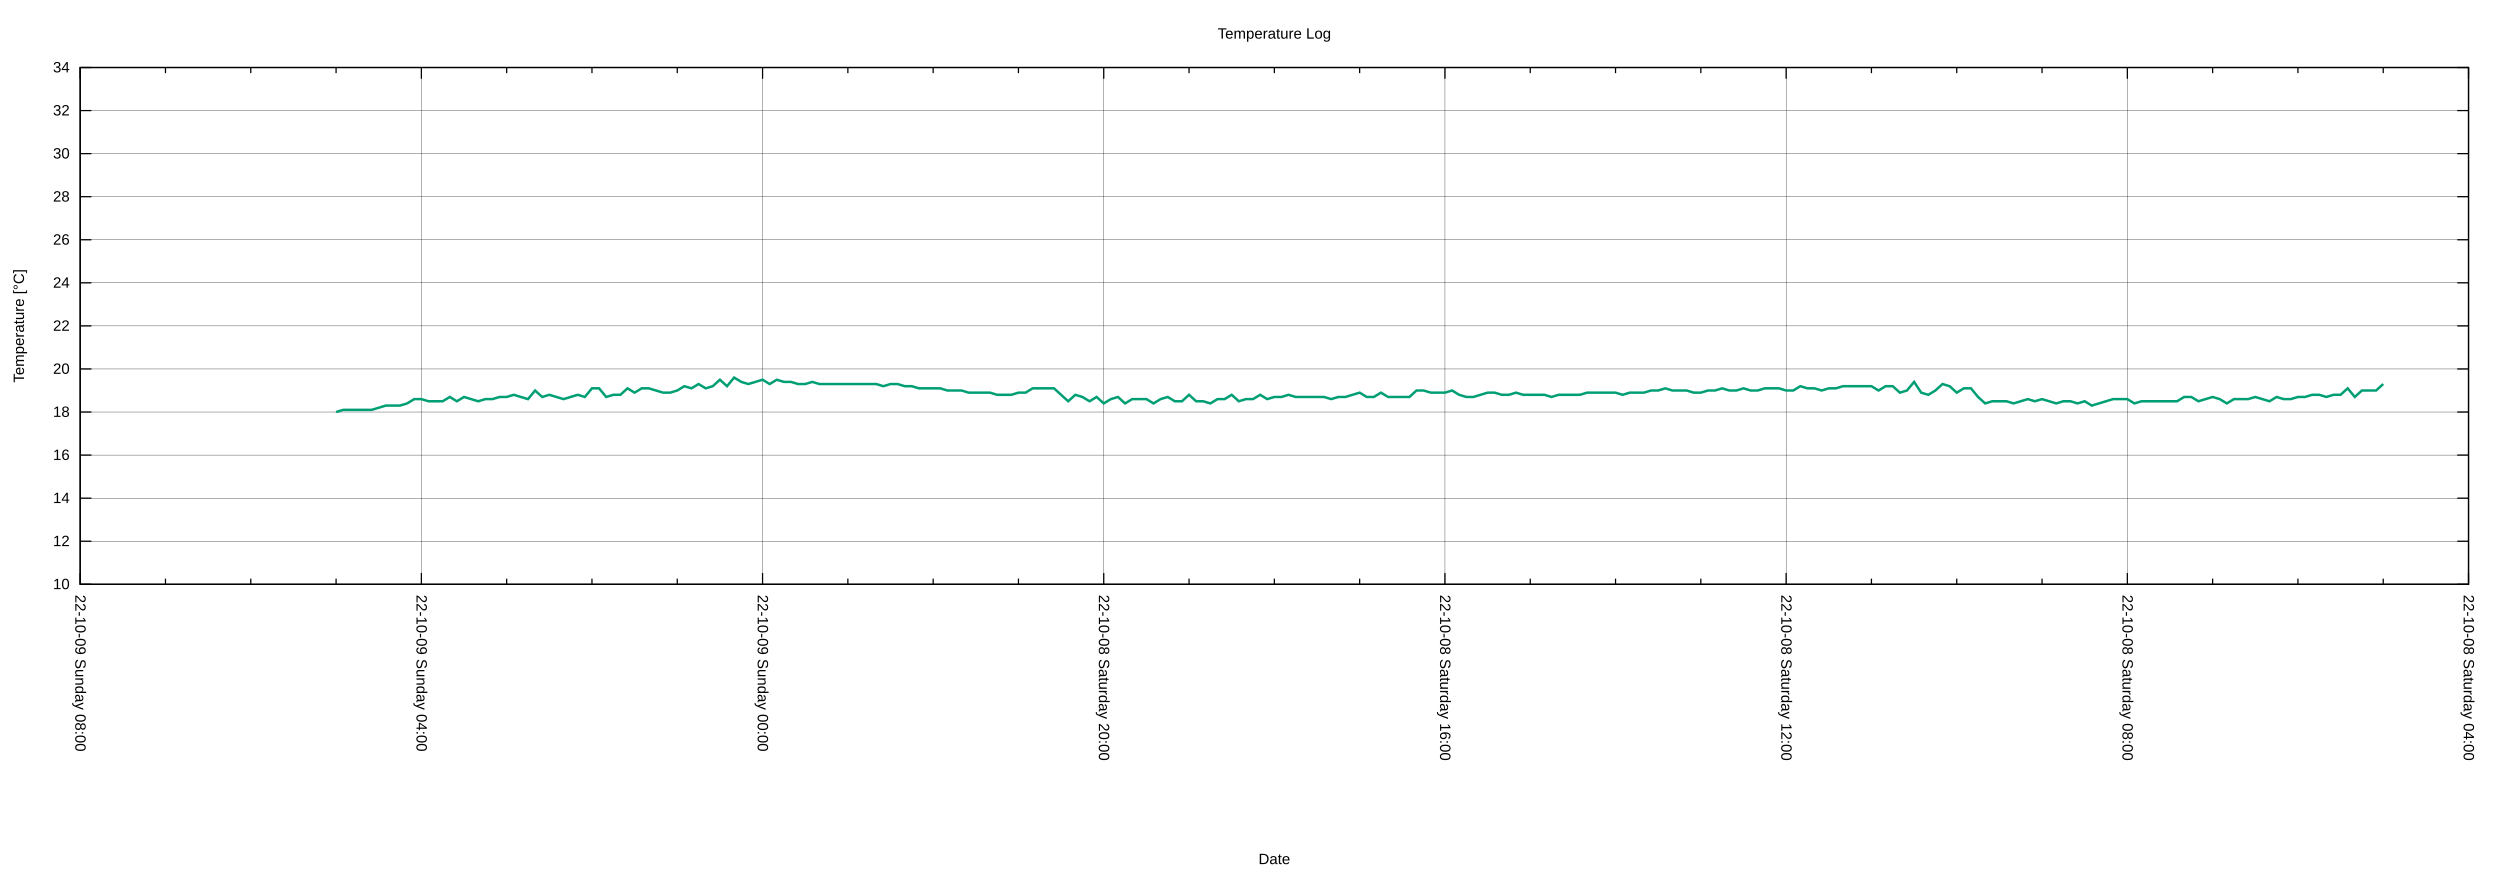
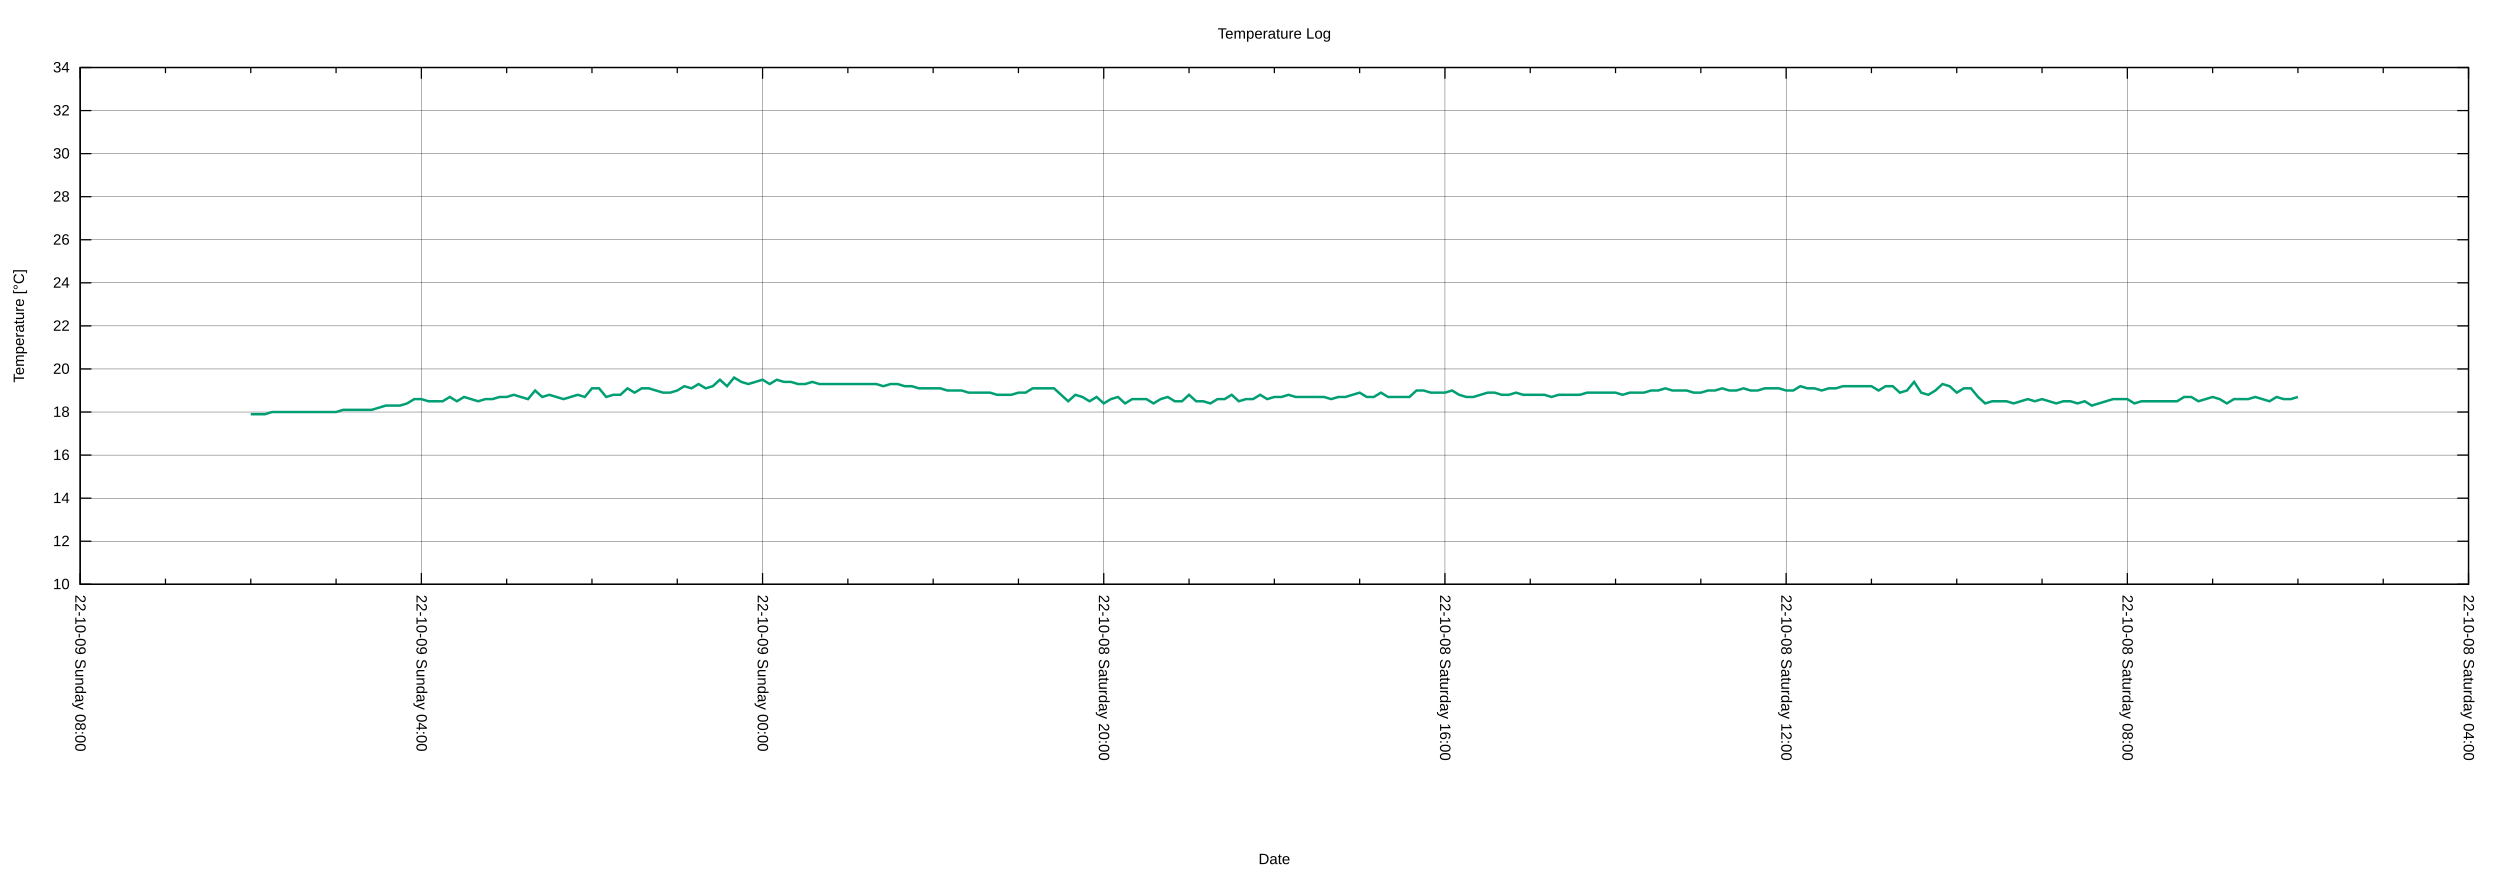
<svg xmlns="http://www.w3.org/2000/svg" xmlns:xlink="http://www.w3.org/1999/xlink" width="2000" height="700" viewBox="0 0 2000 700">
  <g id="gnuplot_canvas">
    <rect x="0" y="0" width="2000" height="700" fill="none" />
    <defs>
      <circle id="gpDot" r="0.5" stroke-width="0.5" stroke="currentColor" />
      <path id="gpPt0" stroke-width="0.222" stroke="currentColor" d="M-1,0 h2 M0,-1 v2" />
      <path id="gpPt1" stroke-width="0.222" stroke="currentColor" d="M-1,-1 L1,1 M1,-1 L-1,1" />
      <path id="gpPt2" stroke-width="0.222" stroke="currentColor" d="M-1,0 L1,0 M0,-1 L0,1 M-1,-1 L1,1 M-1,1 L1,-1" />
      <rect id="gpPt3" stroke-width="0.222" stroke="currentColor" x="-1" y="-1" width="2" height="2" />
      <rect id="gpPt4" stroke-width="0.222" stroke="currentColor" fill="currentColor" x="-1" y="-1" width="2" height="2" />
      <circle id="gpPt5" stroke-width="0.222" stroke="currentColor" cx="0" cy="0" r="1" />
      <use xlink:href="#gpPt5" id="gpPt6" fill="currentColor" stroke="none" />
      <path id="gpPt7" stroke-width="0.222" stroke="currentColor" d="M0,-1.33 L-1.33,0.67 L1.33,0.67 z" />
      <use xlink:href="#gpPt7" id="gpPt8" fill="currentColor" stroke="none" />
      <use xlink:href="#gpPt7" id="gpPt9" stroke="currentColor" transform="rotate(180)" />
      <use xlink:href="#gpPt9" id="gpPt10" fill="currentColor" stroke="none" />
      <use xlink:href="#gpPt3" id="gpPt11" stroke="currentColor" transform="rotate(45)" />
      <use xlink:href="#gpPt11" id="gpPt12" fill="currentColor" stroke="none" />
      <path id="gpPt13" stroke-width="0.222" stroke="currentColor" d="M0,1.330 L1.265,0.411 L0.782,-1.067 L-0.782,-1.076 L-1.265,0.411 z" />
      <use xlink:href="#gpPt13" id="gpPt14" fill="currentColor" stroke="none" />
      <filter id="textbox" filterUnits="objectBoundingBox" x="0" y="0" height="1" width="1">
        <feFlood flood-color="white" flood-opacity="1" result="bgnd" />
        <feComposite in="SourceGraphic" in2="bgnd" operator="atop" />
      </filter>
      <filter id="greybox" filterUnits="objectBoundingBox" x="0" y="0" height="1" width="1">
        <feFlood flood-color="lightgrey" flood-opacity="1" result="grey" />
        <feComposite in="SourceGraphic" in2="grey" operator="atop" />
      </filter>
    </defs>
    <g fill="none" color="white" stroke="currentColor" stroke-width="1.00" stroke-linecap="butt" stroke-linejoin="miter">
</g>
    <g fill="none" color="black" stroke="currentColor" stroke-width="1.00" stroke-linecap="butt" stroke-linejoin="miter">
</g>
    <g fill="none" color="black" stroke="black" stroke-width="0.25" stroke-linecap="butt" stroke-linejoin="miter">
</g>
    <g fill="none" color="black" stroke="currentColor" stroke-width="0.25" stroke-linecap="butt" stroke-linejoin="miter">
      <path stroke="black" class="gridline" d="M64.14,467.43 L1974.82,467.43  " />
    </g>
    <g fill="none" color="black" stroke="black" stroke-width="1.00" stroke-linecap="butt" stroke-linejoin="miter">
</g>
    <g fill="none" color="black" stroke="currentColor" stroke-width="1.00" stroke-linecap="butt" stroke-linejoin="miter">
      <path stroke="black" d="M64.14,467.43 L73.14,467.43 M1974.82,467.43 L1965.82,467.43  " />
      <g transform="translate(55.75,471.33)" stroke="none" fill="black" font-family="Arial" font-size="12.00" text-anchor="end">
        <text>
          <tspan font-family="Arial"> 10</tspan>
        </text>
      </g>
    </g>
    <g fill="none" color="black" stroke="currentColor" stroke-width="1.00" stroke-linecap="butt" stroke-linejoin="miter">
</g>
    <g fill="none" color="black" stroke="black" stroke-width="0.25" stroke-linecap="butt" stroke-linejoin="miter">
</g>
    <g fill="none" color="black" stroke="currentColor" stroke-width="0.25" stroke-linecap="butt" stroke-linejoin="miter">
      <path stroke="black" class="gridline" d="M64.14,432.98 L1974.82,432.98  " />
    </g>
    <g fill="none" color="black" stroke="black" stroke-width="1.00" stroke-linecap="butt" stroke-linejoin="miter">
</g>
    <g fill="none" color="black" stroke="currentColor" stroke-width="1.00" stroke-linecap="butt" stroke-linejoin="miter">
      <path stroke="black" d="M64.14,432.98 L73.14,432.98 M1974.82,432.98 L1965.82,432.98  " />
      <g transform="translate(55.75,436.88)" stroke="none" fill="black" font-family="Arial" font-size="12.00" text-anchor="end">
        <text>
          <tspan font-family="Arial"> 12</tspan>
        </text>
      </g>
    </g>
    <g fill="none" color="black" stroke="currentColor" stroke-width="1.00" stroke-linecap="butt" stroke-linejoin="miter">
</g>
    <g fill="none" color="black" stroke="black" stroke-width="0.25" stroke-linecap="butt" stroke-linejoin="miter">
</g>
    <g fill="none" color="black" stroke="currentColor" stroke-width="0.25" stroke-linecap="butt" stroke-linejoin="miter">
      <path stroke="black" class="gridline" d="M64.14,398.53 L1974.82,398.53  " />
    </g>
    <g fill="none" color="black" stroke="black" stroke-width="1.00" stroke-linecap="butt" stroke-linejoin="miter">
</g>
    <g fill="none" color="black" stroke="currentColor" stroke-width="1.00" stroke-linecap="butt" stroke-linejoin="miter">
      <path stroke="black" d="M64.14,398.53 L73.14,398.53 M1974.82,398.53 L1965.82,398.53  " />
      <g transform="translate(55.75,402.43)" stroke="none" fill="black" font-family="Arial" font-size="12.00" text-anchor="end">
        <text>
          <tspan font-family="Arial"> 14</tspan>
        </text>
      </g>
    </g>
    <g fill="none" color="black" stroke="currentColor" stroke-width="1.00" stroke-linecap="butt" stroke-linejoin="miter">
</g>
    <g fill="none" color="black" stroke="black" stroke-width="0.25" stroke-linecap="butt" stroke-linejoin="miter">
</g>
    <g fill="none" color="black" stroke="currentColor" stroke-width="0.25" stroke-linecap="butt" stroke-linejoin="miter">
      <path stroke="black" class="gridline" d="M64.14,364.07 L1974.82,364.07  " />
    </g>
    <g fill="none" color="black" stroke="black" stroke-width="1.00" stroke-linecap="butt" stroke-linejoin="miter">
</g>
    <g fill="none" color="black" stroke="currentColor" stroke-width="1.00" stroke-linecap="butt" stroke-linejoin="miter">
      <path stroke="black" d="M64.14,364.07 L73.14,364.07 M1974.82,364.07 L1965.82,364.07  " />
      <g transform="translate(55.75,367.97)" stroke="none" fill="black" font-family="Arial" font-size="12.00" text-anchor="end">
        <text>
          <tspan font-family="Arial"> 16</tspan>
        </text>
      </g>
    </g>
    <g fill="none" color="black" stroke="currentColor" stroke-width="1.00" stroke-linecap="butt" stroke-linejoin="miter">
</g>
    <g fill="none" color="black" stroke="black" stroke-width="0.25" stroke-linecap="butt" stroke-linejoin="miter">
</g>
    <g fill="none" color="black" stroke="currentColor" stroke-width="0.25" stroke-linecap="butt" stroke-linejoin="miter">
      <path stroke="black" class="gridline" d="M64.14,329.62 L1974.82,329.62  " />
    </g>
    <g fill="none" color="black" stroke="black" stroke-width="1.00" stroke-linecap="butt" stroke-linejoin="miter">
</g>
    <g fill="none" color="black" stroke="currentColor" stroke-width="1.00" stroke-linecap="butt" stroke-linejoin="miter">
      <path stroke="black" d="M64.14,329.62 L73.14,329.62 M1974.82,329.62 L1965.82,329.62  " />
      <g transform="translate(55.75,333.52)" stroke="none" fill="black" font-family="Arial" font-size="12.00" text-anchor="end">
        <text>
          <tspan font-family="Arial"> 18</tspan>
        </text>
      </g>
    </g>
    <g fill="none" color="black" stroke="currentColor" stroke-width="1.00" stroke-linecap="butt" stroke-linejoin="miter">
</g>
    <g fill="none" color="black" stroke="black" stroke-width="0.25" stroke-linecap="butt" stroke-linejoin="miter">
</g>
    <g fill="none" color="black" stroke="currentColor" stroke-width="0.25" stroke-linecap="butt" stroke-linejoin="miter">
      <path stroke="black" class="gridline" d="M64.14,295.17 L1974.82,295.17  " />
    </g>
    <g fill="none" color="black" stroke="black" stroke-width="1.00" stroke-linecap="butt" stroke-linejoin="miter">
</g>
    <g fill="none" color="black" stroke="currentColor" stroke-width="1.00" stroke-linecap="butt" stroke-linejoin="miter">
      <path stroke="black" d="M64.14,295.17 L73.14,295.17 M1974.82,295.17 L1965.82,295.17  " />
      <g transform="translate(55.75,299.07)" stroke="none" fill="black" font-family="Arial" font-size="12.00" text-anchor="end">
        <text>
          <tspan font-family="Arial"> 20</tspan>
        </text>
      </g>
    </g>
    <g fill="none" color="black" stroke="currentColor" stroke-width="1.00" stroke-linecap="butt" stroke-linejoin="miter">
</g>
    <g fill="none" color="black" stroke="black" stroke-width="0.25" stroke-linecap="butt" stroke-linejoin="miter">
</g>
    <g fill="none" color="black" stroke="currentColor" stroke-width="0.25" stroke-linecap="butt" stroke-linejoin="miter">
      <path stroke="black" class="gridline" d="M64.14,260.72 L1974.82,260.72  " />
    </g>
    <g fill="none" color="black" stroke="black" stroke-width="1.00" stroke-linecap="butt" stroke-linejoin="miter">
</g>
    <g fill="none" color="black" stroke="currentColor" stroke-width="1.00" stroke-linecap="butt" stroke-linejoin="miter">
      <path stroke="black" d="M64.14,260.72 L73.14,260.72 M1974.82,260.72 L1965.82,260.72  " />
      <g transform="translate(55.75,264.62)" stroke="none" fill="black" font-family="Arial" font-size="12.00" text-anchor="end">
        <text>
          <tspan font-family="Arial"> 22</tspan>
        </text>
      </g>
    </g>
    <g fill="none" color="black" stroke="currentColor" stroke-width="1.00" stroke-linecap="butt" stroke-linejoin="miter">
</g>
    <g fill="none" color="black" stroke="black" stroke-width="0.25" stroke-linecap="butt" stroke-linejoin="miter">
</g>
    <g fill="none" color="black" stroke="currentColor" stroke-width="0.25" stroke-linecap="butt" stroke-linejoin="miter">
      <path stroke="black" class="gridline" d="M64.14,226.27 L1974.82,226.27  " />
    </g>
    <g fill="none" color="black" stroke="black" stroke-width="1.00" stroke-linecap="butt" stroke-linejoin="miter">
</g>
    <g fill="none" color="black" stroke="currentColor" stroke-width="1.00" stroke-linecap="butt" stroke-linejoin="miter">
      <path stroke="black" d="M64.14,226.27 L73.14,226.27 M1974.82,226.27 L1965.82,226.27  " />
      <g transform="translate(55.75,230.17)" stroke="none" fill="black" font-family="Arial" font-size="12.00" text-anchor="end">
        <text>
          <tspan font-family="Arial"> 24</tspan>
        </text>
      </g>
    </g>
    <g fill="none" color="black" stroke="currentColor" stroke-width="1.00" stroke-linecap="butt" stroke-linejoin="miter">
</g>
    <g fill="none" color="black" stroke="black" stroke-width="0.25" stroke-linecap="butt" stroke-linejoin="miter">
</g>
    <g fill="none" color="black" stroke="currentColor" stroke-width="0.25" stroke-linecap="butt" stroke-linejoin="miter">
      <path stroke="black" class="gridline" d="M64.14,191.82 L1974.82,191.82  " />
    </g>
    <g fill="none" color="black" stroke="black" stroke-width="1.00" stroke-linecap="butt" stroke-linejoin="miter">
</g>
    <g fill="none" color="black" stroke="currentColor" stroke-width="1.00" stroke-linecap="butt" stroke-linejoin="miter">
      <path stroke="black" d="M64.14,191.82 L73.14,191.82 M1974.82,191.82 L1965.82,191.82  " />
      <g transform="translate(55.75,195.72)" stroke="none" fill="black" font-family="Arial" font-size="12.00" text-anchor="end">
        <text>
          <tspan font-family="Arial"> 26</tspan>
        </text>
      </g>
    </g>
    <g fill="none" color="black" stroke="currentColor" stroke-width="1.00" stroke-linecap="butt" stroke-linejoin="miter">
</g>
    <g fill="none" color="black" stroke="black" stroke-width="0.25" stroke-linecap="butt" stroke-linejoin="miter">
</g>
    <g fill="none" color="black" stroke="currentColor" stroke-width="0.25" stroke-linecap="butt" stroke-linejoin="miter">
      <path stroke="black" class="gridline" d="M64.14,157.36 L1974.82,157.36  " />
    </g>
    <g fill="none" color="black" stroke="black" stroke-width="1.00" stroke-linecap="butt" stroke-linejoin="miter">
</g>
    <g fill="none" color="black" stroke="currentColor" stroke-width="1.00" stroke-linecap="butt" stroke-linejoin="miter">
      <path stroke="black" d="M64.14,157.36 L73.14,157.36 M1974.82,157.36 L1965.82,157.36  " />
      <g transform="translate(55.75,161.26)" stroke="none" fill="black" font-family="Arial" font-size="12.00" text-anchor="end">
        <text>
          <tspan font-family="Arial"> 28</tspan>
        </text>
      </g>
    </g>
    <g fill="none" color="black" stroke="currentColor" stroke-width="1.00" stroke-linecap="butt" stroke-linejoin="miter">
</g>
    <g fill="none" color="black" stroke="black" stroke-width="0.25" stroke-linecap="butt" stroke-linejoin="miter">
</g>
    <g fill="none" color="black" stroke="currentColor" stroke-width="0.25" stroke-linecap="butt" stroke-linejoin="miter">
      <path stroke="black" class="gridline" d="M64.14,122.91 L1974.82,122.91  " />
    </g>
    <g fill="none" color="black" stroke="black" stroke-width="1.00" stroke-linecap="butt" stroke-linejoin="miter">
</g>
    <g fill="none" color="black" stroke="currentColor" stroke-width="1.00" stroke-linecap="butt" stroke-linejoin="miter">
      <path stroke="black" d="M64.14,122.91 L73.14,122.91 M1974.82,122.91 L1965.82,122.91  " />
      <g transform="translate(55.75,126.81)" stroke="none" fill="black" font-family="Arial" font-size="12.00" text-anchor="end">
        <text>
          <tspan font-family="Arial"> 30</tspan>
        </text>
      </g>
    </g>
    <g fill="none" color="black" stroke="currentColor" stroke-width="1.00" stroke-linecap="butt" stroke-linejoin="miter">
</g>
    <g fill="none" color="black" stroke="black" stroke-width="0.25" stroke-linecap="butt" stroke-linejoin="miter">
</g>
    <g fill="none" color="black" stroke="currentColor" stroke-width="0.25" stroke-linecap="butt" stroke-linejoin="miter">
      <path stroke="black" class="gridline" d="M64.14,88.46 L1974.82,88.46  " />
    </g>
    <g fill="none" color="black" stroke="black" stroke-width="1.00" stroke-linecap="butt" stroke-linejoin="miter">
</g>
    <g fill="none" color="black" stroke="currentColor" stroke-width="1.00" stroke-linecap="butt" stroke-linejoin="miter">
      <path stroke="black" d="M64.14,88.46 L73.14,88.46 M1974.82,88.46 L1965.82,88.46  " />
      <g transform="translate(55.75,92.36)" stroke="none" fill="black" font-family="Arial" font-size="12.00" text-anchor="end">
        <text>
          <tspan font-family="Arial"> 32</tspan>
        </text>
      </g>
    </g>
    <g fill="none" color="black" stroke="currentColor" stroke-width="1.00" stroke-linecap="butt" stroke-linejoin="miter">
</g>
    <g fill="none" color="black" stroke="black" stroke-width="0.25" stroke-linecap="butt" stroke-linejoin="miter">
</g>
    <g fill="none" color="black" stroke="currentColor" stroke-width="0.25" stroke-linecap="butt" stroke-linejoin="miter">
      <path stroke="black" class="gridline" d="M64.14,54.01 L1974.82,54.01  " />
    </g>
    <g fill="none" color="black" stroke="black" stroke-width="1.00" stroke-linecap="butt" stroke-linejoin="miter">
</g>
    <g fill="none" color="black" stroke="currentColor" stroke-width="1.00" stroke-linecap="butt" stroke-linejoin="miter">
      <path stroke="black" d="M64.14,54.01 L73.14,54.01 M1974.82,54.01 L1965.82,54.01  " />
      <g transform="translate(55.75,57.91)" stroke="none" fill="black" font-family="Arial" font-size="12.00" text-anchor="end">
        <text>
          <tspan font-family="Arial"> 34</tspan>
        </text>
      </g>
    </g>
    <g fill="none" color="black" stroke="currentColor" stroke-width="1.00" stroke-linecap="butt" stroke-linejoin="miter">
</g>
    <g fill="none" color="black" stroke="black" stroke-width="0.25" stroke-linecap="butt" stroke-linejoin="miter">
</g>
    <g fill="none" color="black" stroke="currentColor" stroke-width="0.25" stroke-linecap="butt" stroke-linejoin="miter">
      <path stroke="black" class="gridline" d="M1974.82,467.43 L1974.82,54.01  " />
    </g>
    <g fill="none" color="black" stroke="black" stroke-width="1.00" stroke-linecap="butt" stroke-linejoin="miter">
</g>
    <g fill="none" color="black" stroke="currentColor" stroke-width="1.00" stroke-linecap="butt" stroke-linejoin="miter">
      <path stroke="black" d="M1974.82,467.43 L1974.82,458.43 M1974.82,54.01 L1974.82,63.01  " />
      <g transform="translate(1970.92,475.82) rotate(90)" stroke="none" fill="black" font-family="Arial" font-size="12.00" text-anchor="start">
        <text>
          <tspan font-family="Arial">22-10-08 Saturday 04:00</tspan>
        </text>
      </g>
    </g>
    <g fill="none" color="black" stroke="currentColor" stroke-width="1.00" stroke-linecap="butt" stroke-linejoin="miter">
      <path stroke="black" d="M1906.58,467.43 L1906.58,462.93 M1906.58,54.01 L1906.58,58.51 M1838.34,467.43 L1838.34,462.93 M1838.34,54.01 L1838.34,58.51   M1770.10,467.43 L1770.10,462.93 M1770.10,54.01 L1770.10,58.51  " />
    </g>
    <g fill="none" color="black" stroke="black" stroke-width="0.25" stroke-linecap="butt" stroke-linejoin="miter">
</g>
    <g fill="none" color="black" stroke="currentColor" stroke-width="0.25" stroke-linecap="butt" stroke-linejoin="miter">
      <path stroke="black" class="gridline" d="M1701.87,467.43 L1701.87,54.01  " />
    </g>
    <g fill="none" color="black" stroke="black" stroke-width="1.00" stroke-linecap="butt" stroke-linejoin="miter">
</g>
    <g fill="none" color="black" stroke="currentColor" stroke-width="1.00" stroke-linecap="butt" stroke-linejoin="miter">
      <path stroke="black" d="M1701.87,467.43 L1701.87,458.43 M1701.87,54.01 L1701.87,63.01  " />
      <g transform="translate(1697.97,475.82) rotate(90)" stroke="none" fill="black" font-family="Arial" font-size="12.00" text-anchor="start">
        <text>
          <tspan font-family="Arial">22-10-08 Saturday 08:00</tspan>
        </text>
      </g>
    </g>
    <g fill="none" color="black" stroke="currentColor" stroke-width="1.00" stroke-linecap="butt" stroke-linejoin="miter">
      <path stroke="black" d="M1633.63,467.43 L1633.63,462.93 M1633.63,54.01 L1633.63,58.51 M1565.39,467.43 L1565.39,462.93 M1565.39,54.01 L1565.39,58.51   M1497.15,467.43 L1497.15,462.93 M1497.15,54.01 L1497.15,58.51  " />
    </g>
    <g fill="none" color="black" stroke="black" stroke-width="0.25" stroke-linecap="butt" stroke-linejoin="miter">
</g>
    <g fill="none" color="black" stroke="currentColor" stroke-width="0.25" stroke-linecap="butt" stroke-linejoin="miter">
      <path stroke="black" class="gridline" d="M1428.91,467.43 L1428.91,54.01  " />
    </g>
    <g fill="none" color="black" stroke="black" stroke-width="1.00" stroke-linecap="butt" stroke-linejoin="miter">
</g>
    <g fill="none" color="black" stroke="currentColor" stroke-width="1.00" stroke-linecap="butt" stroke-linejoin="miter">
      <path stroke="black" d="M1428.91,467.43 L1428.91,458.43 M1428.91,54.01 L1428.91,63.01  " />
      <g transform="translate(1425.01,475.82) rotate(90)" stroke="none" fill="black" font-family="Arial" font-size="12.00" text-anchor="start">
        <text>
          <tspan font-family="Arial">22-10-08 Saturday 12:00</tspan>
        </text>
      </g>
    </g>
    <g fill="none" color="black" stroke="currentColor" stroke-width="1.00" stroke-linecap="butt" stroke-linejoin="miter">
      <path stroke="black" d="M1360.67,467.43 L1360.67,462.93 M1360.67,54.01 L1360.67,58.51 M1292.43,467.43 L1292.43,462.93 M1292.43,54.01 L1292.43,58.51   M1224.20,467.43 L1224.20,462.93 M1224.20,54.01 L1224.20,58.51  " />
    </g>
    <g fill="none" color="black" stroke="black" stroke-width="0.25" stroke-linecap="butt" stroke-linejoin="miter">
</g>
    <g fill="none" color="black" stroke="currentColor" stroke-width="0.25" stroke-linecap="butt" stroke-linejoin="miter">
      <path stroke="black" class="gridline" d="M1155.96,467.43 L1155.96,54.01  " />
    </g>
    <g fill="none" color="black" stroke="black" stroke-width="1.00" stroke-linecap="butt" stroke-linejoin="miter">
</g>
    <g fill="none" color="black" stroke="currentColor" stroke-width="1.00" stroke-linecap="butt" stroke-linejoin="miter">
      <path stroke="black" d="M1155.96,467.43 L1155.96,458.43 M1155.96,54.01 L1155.96,63.01  " />
      <g transform="translate(1152.06,475.82) rotate(90)" stroke="none" fill="black" font-family="Arial" font-size="12.00" text-anchor="start">
        <text>
          <tspan font-family="Arial">22-10-08 Saturday 16:00</tspan>
        </text>
      </g>
    </g>
    <g fill="none" color="black" stroke="currentColor" stroke-width="1.00" stroke-linecap="butt" stroke-linejoin="miter">
      <path stroke="black" d="M1087.72,467.43 L1087.72,462.93 M1087.72,54.01 L1087.72,58.51 M1019.48,467.43 L1019.48,462.93 M1019.48,54.01 L1019.48,58.51   M951.24,467.43 L951.24,462.93 M951.24,54.01 L951.24,58.51  " />
    </g>
    <g fill="none" color="black" stroke="black" stroke-width="0.25" stroke-linecap="butt" stroke-linejoin="miter">
</g>
    <g fill="none" color="black" stroke="currentColor" stroke-width="0.25" stroke-linecap="butt" stroke-linejoin="miter">
      <path stroke="black" class="gridline" d="M883.00,467.43 L883.00,54.01  " />
    </g>
    <g fill="none" color="black" stroke="black" stroke-width="1.00" stroke-linecap="butt" stroke-linejoin="miter">
</g>
    <g fill="none" color="black" stroke="currentColor" stroke-width="1.00" stroke-linecap="butt" stroke-linejoin="miter">
      <path stroke="black" d="M883.00,467.43 L883.00,458.43 M883.00,54.01 L883.00,63.01  " />
      <g transform="translate(879.10,475.82) rotate(90)" stroke="none" fill="black" font-family="Arial" font-size="12.00" text-anchor="start">
        <text>
          <tspan font-family="Arial">22-10-08 Saturday 20:00</tspan>
        </text>
      </g>
    </g>
    <g fill="none" color="black" stroke="currentColor" stroke-width="1.00" stroke-linecap="butt" stroke-linejoin="miter">
      <path stroke="black" d="M814.76,467.43 L814.76,462.93 M814.76,54.01 L814.76,58.51 M746.53,467.43 L746.53,462.93 M746.53,54.01 L746.53,58.51   M678.29,467.43 L678.29,462.93 M678.29,54.01 L678.29,58.51  " />
    </g>
    <g fill="none" color="black" stroke="black" stroke-width="0.25" stroke-linecap="butt" stroke-linejoin="miter">
</g>
    <g fill="none" color="black" stroke="currentColor" stroke-width="0.25" stroke-linecap="butt" stroke-linejoin="miter">
      <path stroke="black" class="gridline" d="M610.05,467.43 L610.05,54.01  " />
    </g>
    <g fill="none" color="black" stroke="black" stroke-width="1.00" stroke-linecap="butt" stroke-linejoin="miter">
</g>
    <g fill="none" color="black" stroke="currentColor" stroke-width="1.00" stroke-linecap="butt" stroke-linejoin="miter">
      <path stroke="black" d="M610.05,467.43 L610.05,458.43 M610.05,54.01 L610.05,63.01  " />
      <g transform="translate(606.15,475.82) rotate(90)" stroke="none" fill="black" font-family="Arial" font-size="12.00" text-anchor="start">
        <text>
          <tspan font-family="Arial">22-10-09 Sunday 00:00</tspan>
        </text>
      </g>
    </g>
    <g fill="none" color="black" stroke="currentColor" stroke-width="1.00" stroke-linecap="butt" stroke-linejoin="miter">
      <path stroke="black" d="M541.81,467.43 L541.81,462.93 M541.81,54.01 L541.81,58.51 M473.57,467.43 L473.57,462.93 M473.57,54.01 L473.57,58.51   M405.33,467.43 L405.33,462.93 M405.33,54.01 L405.33,58.51  " />
    </g>
    <g fill="none" color="black" stroke="black" stroke-width="0.25" stroke-linecap="butt" stroke-linejoin="miter">
</g>
    <g fill="none" color="black" stroke="currentColor" stroke-width="0.25" stroke-linecap="butt" stroke-linejoin="miter">
      <path stroke="black" class="gridline" d="M337.09,467.43 L337.09,54.01  " />
    </g>
    <g fill="none" color="black" stroke="black" stroke-width="1.00" stroke-linecap="butt" stroke-linejoin="miter">
</g>
    <g fill="none" color="black" stroke="currentColor" stroke-width="1.00" stroke-linecap="butt" stroke-linejoin="miter">
      <path stroke="black" d="M337.09,467.43 L337.09,458.43 M337.09,54.01 L337.09,63.01  " />
      <g transform="translate(333.19,475.82) rotate(90)" stroke="none" fill="black" font-family="Arial" font-size="12.00" text-anchor="start">
        <text>
          <tspan font-family="Arial">22-10-09 Sunday 04:00</tspan>
        </text>
      </g>
    </g>
    <g fill="none" color="black" stroke="currentColor" stroke-width="1.00" stroke-linecap="butt" stroke-linejoin="miter">
      <path stroke="black" d="M268.86,467.43 L268.86,462.93 M268.86,54.01 L268.86,58.51 M200.62,467.43 L200.62,462.93 M200.62,54.01 L200.62,58.51   M132.38,467.43 L132.38,462.93 M132.38,54.01 L132.38,58.51  " />
    </g>
    <g fill="none" color="black" stroke="black" stroke-width="0.25" stroke-linecap="butt" stroke-linejoin="miter">
</g>
    <g fill="none" color="black" stroke="currentColor" stroke-width="0.25" stroke-linecap="butt" stroke-linejoin="miter">
      <path stroke="black" class="gridline" d="M64.14,467.43 L64.14,54.01  " />
    </g>
    <g fill="none" color="black" stroke="black" stroke-width="1.00" stroke-linecap="butt" stroke-linejoin="miter">
</g>
    <g fill="none" color="black" stroke="currentColor" stroke-width="1.00" stroke-linecap="butt" stroke-linejoin="miter">
      <path stroke="black" d="M64.14,467.43 L64.14,458.43 M64.14,54.01 L64.14,63.01  " />
      <g transform="translate(60.24,475.82) rotate(90)" stroke="none" fill="black" font-family="Arial" font-size="12.00" text-anchor="start">
        <text>
          <tspan font-family="Arial">22-10-09 Sunday 08:00</tspan>
        </text>
      </g>
    </g>
    <g fill="none" color="black" stroke="currentColor" stroke-width="1.00" stroke-linecap="butt" stroke-linejoin="miter">
</g>
    <g fill="none" color="black" stroke="currentColor" stroke-width="1.00" stroke-linecap="butt" stroke-linejoin="miter">
      <path stroke="black" d="M64.14,54.01 L64.14,467.43 L1974.82,467.43 L1974.82,54.01 L64.14,54.01 Z  " />
    </g>
    <g fill="none" color="black" stroke="currentColor" stroke-width="1.00" stroke-linecap="butt" stroke-linejoin="miter">
      <g transform="translate(19.18,260.72) rotate(270)" stroke="none" fill="black" font-family="Arial" font-size="12.00" text-anchor="middle">
        <text>
          <tspan font-family="Arial">Temperature [°C]</tspan>
        </text>
      </g>
    </g>
    <g fill="none" color="black" stroke="currentColor" stroke-width="1.00" stroke-linecap="butt" stroke-linejoin="miter">
      <g transform="translate(1019.48,691.30)" stroke="none" fill="black" font-family="Arial" font-size="12.00" text-anchor="middle">
        <text>
          <tspan font-family="Arial">Date</tspan>
        </text>
      </g>
    </g>
    <g fill="none" color="black" stroke="currentColor" stroke-width="1.00" stroke-linecap="butt" stroke-linejoin="miter">
</g>
    <g id="gnuplot_plot_1">
      <g fill="none" color="white" stroke="currentColor" stroke-width="2.00" stroke-linecap="butt" stroke-linejoin="miter">
</g>
      <g fill="none" color="black" stroke="currentColor" stroke-width="2.00" stroke-linecap="butt" stroke-linejoin="miter">
-         <path stroke="rgb(  0, 158, 115)" d="M268.86,329.62 L274.54,327.90 L280.23,327.90 L285.92,327.90 L291.60,327.90 L297.29,327.90 L302.98,326.18 L308.66,324.46   L314.35,324.46 L320.03,324.46 L325.72,322.73 L331.41,319.29 L337.09,319.29 L342.78,321.01 L348.47,321.01 L354.15,321.01   L359.84,317.57 L365.53,321.01 L371.21,317.57 L376.90,319.29 L382.59,321.01 L388.27,319.29 L393.96,319.29 L399.65,317.57   L405.33,317.57 L411.02,315.84 L416.71,317.57 L422.39,319.29 L428.08,312.40 L433.77,317.57 L439.45,315.84 L445.14,317.57   L450.83,319.29 L456.51,317.57 L462.20,315.84 L467.88,317.57 L473.57,310.67 L479.26,310.67 L484.94,317.57 L490.63,315.84   L496.32,315.84 L502.00,310.67 L507.69,314.12 L513.38,310.67 L519.06,310.67 L524.75,312.40 L530.44,314.12 L536.12,314.12   L541.81,312.40 L547.50,308.95 L553.18,310.67 L558.87,307.23 L564.56,310.67 L570.24,308.95 L575.93,303.78 L581.62,308.95   L587.30,302.06 L592.99,305.51 L598.68,307.23 L604.36,305.51 L610.05,303.78 L615.74,307.23 L621.42,303.78 L627.11,305.51   L632.79,305.51 L638.48,307.23 L644.17,307.23 L649.85,305.51 L655.54,307.23 L661.23,307.23 L666.91,307.23 L672.60,307.23   L678.29,307.23 L683.97,307.23 L689.66,307.23 L695.35,307.23 L701.03,307.23 L706.72,308.95 L712.41,307.23 L718.09,307.23   L723.78,308.95 L729.47,308.95 L735.15,310.67 L740.84,310.67 L746.53,310.67 L752.21,310.67 L757.90,312.40 L763.59,312.40   L769.27,312.40 L774.96,314.12 L780.65,314.12 L786.33,314.12 L792.02,314.12 L797.70,315.84 L803.39,315.84 L809.08,315.84   L814.76,314.12 L820.45,314.12 L826.14,310.67 L831.82,310.67 L837.51,310.67 L843.20,310.67 L848.88,315.84 L854.57,321.01   L860.26,315.84 L865.94,317.57 L871.63,321.01 L877.32,317.57 L883.00,322.73 L888.69,319.29 L894.38,317.57 L900.06,322.73   L905.75,319.29 L911.44,319.29 L917.12,319.29 L922.81,322.73 L928.50,319.29 L934.18,317.57 L939.87,321.01 L945.55,321.01   L951.24,315.84 L956.93,321.01 L962.61,321.01 L968.30,322.73 L973.99,319.29 L979.67,319.29 L985.36,315.84 L991.05,321.01   L996.73,319.29 L1002.42,319.29 L1008.11,315.84 L1013.79,319.29 L1019.48,317.57 L1025.17,317.57 L1030.85,315.84 L1036.54,317.57   L1042.23,317.57 L1047.91,317.57 L1053.60,317.57 L1059.29,317.57 L1064.97,319.29 L1070.66,317.57 L1076.35,317.57 L1082.03,315.84   L1087.72,314.12 L1093.41,317.57 L1099.09,317.57 L1104.78,314.12 L1110.46,317.57 L1116.15,317.57 L1121.84,317.57 L1127.52,317.57   L1133.21,312.40 L1138.90,312.40 L1144.58,314.12 L1150.27,314.12 L1155.96,314.12 L1161.64,312.40 L1167.33,315.84 L1173.02,317.57   L1178.70,317.57 L1184.39,315.84 L1190.08,314.12 L1195.76,314.12 L1201.45,315.84 L1207.14,315.84 L1212.82,314.12 L1218.51,315.84   L1224.20,315.84 L1229.88,315.84 L1235.57,315.84 L1241.26,317.57 L1246.94,315.84 L1252.63,315.84 L1258.32,315.84 L1264.00,315.84   L1269.69,314.12 L1275.37,314.12 L1281.06,314.12 L1286.75,314.12 L1292.43,314.12 L1298.12,315.84 L1303.81,314.12 L1309.49,314.12   L1315.18,314.12 L1320.87,312.40 L1326.55,312.40 L1332.24,310.67 L1337.93,312.40 L1343.61,312.40 L1349.30,312.40 L1354.99,314.12   L1360.67,314.12 L1366.36,312.40 L1372.05,312.40 L1377.73,310.67 L1383.42,312.40 L1389.11,312.40 L1394.79,310.67 L1400.48,312.40   L1406.17,312.40 L1411.85,310.67 L1417.54,310.67 L1423.22,310.67 L1428.91,312.40 L1434.60,312.40 L1440.28,308.95 L1445.97,310.67   L1451.66,310.67 L1457.34,312.40 L1463.03,310.67 L1468.72,310.67 L1474.40,308.95 L1480.09,308.95 L1485.78,308.95 L1491.46,308.95   L1497.15,308.95 L1502.84,312.40 L1508.52,308.95 L1514.21,308.95 L1519.90,314.12 L1525.58,312.40 L1531.27,305.51 L1536.96,314.12   L1542.64,315.84 L1548.33,312.40 L1554.02,307.23 L1559.70,308.95 L1565.39,314.12 L1571.08,310.67 L1576.76,310.67 L1582.45,317.57   L1588.13,322.73 L1593.82,321.01 L1599.51,321.01 L1605.19,321.01 L1610.88,322.73 L1616.57,321.01 L1622.25,319.29 L1627.94,321.01   L1633.63,319.29 L1639.31,321.01 L1645.00,322.73 L1650.69,321.01 L1656.37,321.01 L1662.06,322.73 L1667.75,321.01 L1673.43,324.46   L1679.12,322.73 L1684.81,321.01 L1690.49,319.29 L1696.18,319.29 L1701.87,319.29 L1707.55,322.73 L1713.24,321.01 L1718.93,321.01   L1724.61,321.01 L1730.30,321.01 L1735.99,321.01 L1741.67,321.01 L1747.36,317.57 L1753.04,317.57 L1758.73,321.01 L1764.42,319.29   L1770.10,317.57 L1775.79,319.29 L1781.48,322.73 L1787.16,319.29 L1792.85,319.29 L1798.54,319.29 L1804.22,317.57 L1809.91,319.29   L1815.60,321.01 L1821.28,317.57 L1826.97,319.29 L1832.66,319.29 L1838.34,317.57 L1844.03,317.57 L1849.72,315.84 L1855.40,315.84   L1861.09,317.57 L1866.78,315.84 L1872.46,315.84 L1878.15,310.67 L1883.84,317.57 L1889.52,312.40 L1895.21,312.40 L1900.89,312.40   L1906.58,307.23  " />
+         <path stroke="rgb(  0, 158, 115)" d="M200.62,331.35 L206.30,331.35 L211.99,331.35 L217.68,329.62 L223.36,329.62 L229.05,329.62 L234.74,329.62 L240.42,329.62   L246.11,329.62 L251.80,329.62 L257.48,329.62 L263.17,329.62 L268.86,329.62 L274.54,327.90 L280.23,327.90 L285.92,327.90   L291.60,327.90 L297.29,327.90 L302.98,326.18 L308.66,324.46 L314.35,324.46 L320.03,324.46 L325.72,322.73 L331.41,319.29   L337.09,319.29 L342.78,321.01 L348.47,321.01 L354.15,321.01 L359.84,317.57 L365.53,321.01 L371.21,317.57 L376.90,319.29   L382.59,321.01 L388.27,319.29 L393.96,319.29 L399.65,317.57 L405.33,317.57 L411.02,315.84 L416.71,317.57 L422.39,319.29   L428.08,312.40 L433.77,317.57 L439.45,315.84 L445.14,317.57 L450.83,319.29 L456.51,317.57 L462.20,315.84 L467.88,317.57   L473.57,310.67 L479.26,310.67 L484.94,317.57 L490.63,315.84 L496.32,315.84 L502.00,310.67 L507.69,314.12 L513.38,310.67   L519.06,310.67 L524.75,312.40 L530.44,314.12 L536.12,314.12 L541.81,312.40 L547.50,308.95 L553.18,310.67 L558.87,307.23   L564.56,310.67 L570.24,308.95 L575.93,303.78 L581.62,308.95 L587.30,302.06 L592.99,305.51 L598.68,307.23 L604.36,305.51   L610.05,303.78 L615.74,307.23 L621.42,303.78 L627.11,305.51 L632.79,305.51 L638.48,307.23 L644.17,307.23 L649.85,305.51   L655.54,307.23 L661.23,307.23 L666.91,307.23 L672.60,307.23 L678.29,307.23 L683.97,307.23 L689.66,307.23 L695.35,307.23   L701.03,307.23 L706.72,308.95 L712.41,307.23 L718.09,307.23 L723.78,308.95 L729.47,308.95 L735.15,310.67 L740.84,310.67   L746.53,310.67 L752.21,310.67 L757.90,312.40 L763.59,312.40 L769.27,312.40 L774.96,314.12 L780.65,314.12 L786.33,314.12   L792.02,314.12 L797.70,315.84 L803.39,315.84 L809.08,315.84 L814.76,314.12 L820.45,314.12 L826.14,310.67 L831.82,310.67   L837.51,310.67 L843.20,310.67 L848.88,315.84 L854.57,321.01 L860.26,315.84 L865.94,317.57 L871.63,321.01 L877.32,317.57   L883.00,322.73 L888.69,319.29 L894.38,317.57 L900.06,322.73 L905.75,319.29 L911.44,319.29 L917.12,319.29 L922.81,322.73   L928.50,319.29 L934.18,317.57 L939.87,321.01 L945.55,321.01 L951.24,315.84 L956.93,321.01 L962.61,321.01 L968.30,322.73   L973.99,319.29 L979.67,319.29 L985.36,315.84 L991.05,321.01 L996.73,319.29 L1002.42,319.29 L1008.11,315.84 L1013.79,319.29   L1019.48,317.57 L1025.17,317.57 L1030.85,315.84 L1036.54,317.57 L1042.23,317.57 L1047.91,317.57 L1053.60,317.57 L1059.29,317.57   L1064.97,319.29 L1070.66,317.57 L1076.35,317.57 L1082.03,315.84 L1087.72,314.12 L1093.41,317.57 L1099.09,317.57 L1104.78,314.12   L1110.46,317.57 L1116.15,317.57 L1121.84,317.57 L1127.52,317.57 L1133.21,312.40 L1138.90,312.40 L1144.58,314.12 L1150.27,314.12   L1155.96,314.12 L1161.64,312.40 L1167.33,315.84 L1173.02,317.57 L1178.70,317.57 L1184.39,315.84 L1190.08,314.12 L1195.76,314.12   L1201.45,315.84 L1207.14,315.84 L1212.82,314.12 L1218.51,315.84 L1224.20,315.84 L1229.88,315.84 L1235.57,315.84 L1241.26,317.57   L1246.94,315.84 L1252.63,315.84 L1258.32,315.84 L1264.00,315.84 L1269.69,314.12 L1275.37,314.12 L1281.06,314.12 L1286.75,314.12   L1292.43,314.12 L1298.12,315.84 L1303.81,314.12 L1309.49,314.12 L1315.18,314.12 L1320.87,312.40 L1326.55,312.40 L1332.24,310.67   L1337.93,312.40 L1343.61,312.40 L1349.30,312.40 L1354.99,314.12 L1360.67,314.12 L1366.36,312.40 L1372.05,312.40 L1377.73,310.67   L1383.42,312.40 L1389.11,312.40 L1394.79,310.67 L1400.48,312.40 L1406.17,312.40 L1411.85,310.67 L1417.54,310.67 L1423.22,310.67   L1428.91,312.40 L1434.60,312.40 L1440.28,308.95 L1445.97,310.67 L1451.66,310.67 L1457.34,312.40 L1463.03,310.67 L1468.72,310.67   L1474.40,308.95 L1480.09,308.95 L1485.78,308.95 L1491.46,308.95 L1497.15,308.95 L1502.84,312.40 L1508.52,308.95 L1514.21,308.95   L1519.90,314.12 L1525.58,312.40 L1531.27,305.51 L1536.96,314.12 L1542.64,315.84 L1548.33,312.40 L1554.02,307.23 L1559.70,308.95   L1565.39,314.12 L1571.08,310.67 L1576.76,310.67 L1582.45,317.57 L1588.13,322.73 L1593.82,321.01 L1599.51,321.01 L1605.19,321.01   L1610.88,322.73 L1616.57,321.01 L1622.25,319.29 L1627.94,321.01 L1633.63,319.29 L1639.31,321.01 L1645.00,322.73 L1650.69,321.01   L1656.37,321.01 L1662.06,322.73 L1667.75,321.01 L1673.43,324.46 L1679.12,322.73 L1684.81,321.01 L1690.49,319.29 L1696.18,319.29   L1701.87,319.29 L1707.55,322.73 L1713.24,321.01 L1718.93,321.01 L1724.61,321.01 L1730.30,321.01 L1735.99,321.01 L1741.67,321.01   L1747.36,317.57 L1753.04,317.57 L1758.73,321.01 L1764.42,319.29 L1770.10,317.57 L1775.79,319.29 L1781.48,322.73 L1787.16,319.29   L1792.85,319.29 L1798.54,319.29 L1804.22,317.57 L1809.91,319.29 L1815.60,321.01 L1821.28,317.57 L1826.97,319.29 L1832.66,319.29   L1838.34,317.57  " />
      </g>
    </g>
    <g fill="none" color="black" stroke="currentColor" stroke-width="2.00" stroke-linecap="butt" stroke-linejoin="miter">
</g>
    <g fill="none" color="black" stroke="black" stroke-width="1.00" stroke-linecap="butt" stroke-linejoin="miter">
</g>
    <g fill="none" color="black" stroke="currentColor" stroke-width="1.00" stroke-linecap="butt" stroke-linejoin="miter">
      <path stroke="black" d="M64.14,54.01 L64.14,467.43 L1974.82,467.43 L1974.82,54.01 L64.14,54.01 Z  " />
    </g>
    <g fill="none" color="black" stroke="currentColor" stroke-width="1.00" stroke-linecap="butt" stroke-linejoin="miter">
      <g transform="translate(1019.48,30.91)" stroke="none" fill="black" font-family="Arial" font-size="12.00" text-anchor="middle">
        <text>
          <tspan font-family="Arial">Temperature Log</tspan>
        </text>
      </g>
    </g>
    <g fill="none" color="black" stroke="currentColor" stroke-width="1.00" stroke-linecap="butt" stroke-linejoin="miter">
</g>
  </g>
</svg>
